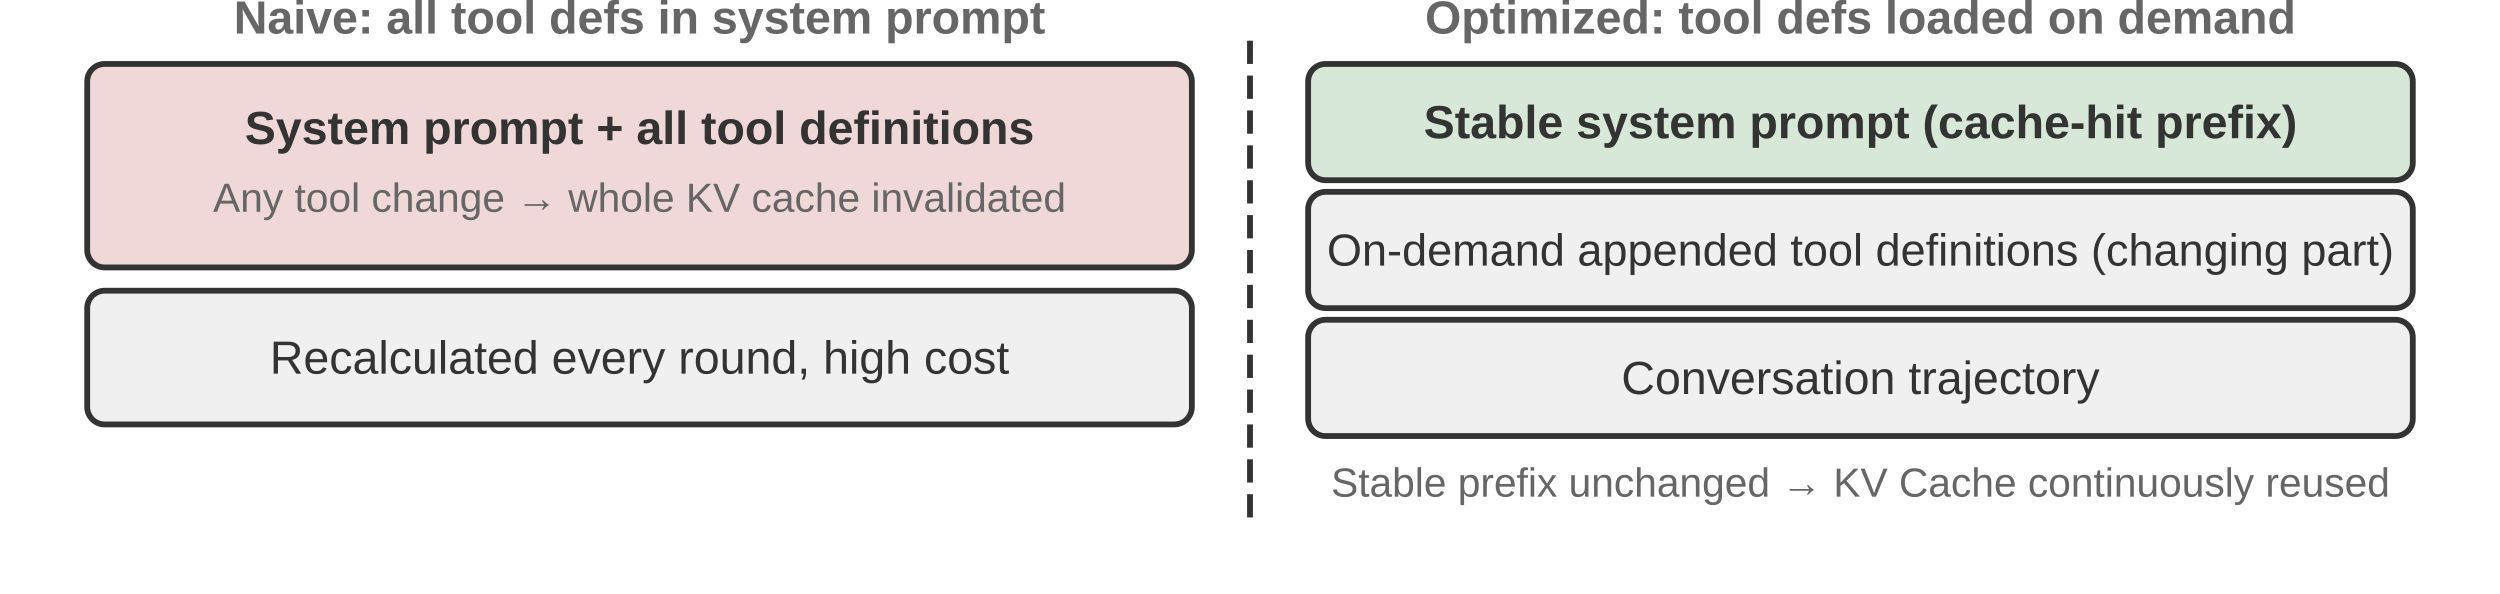
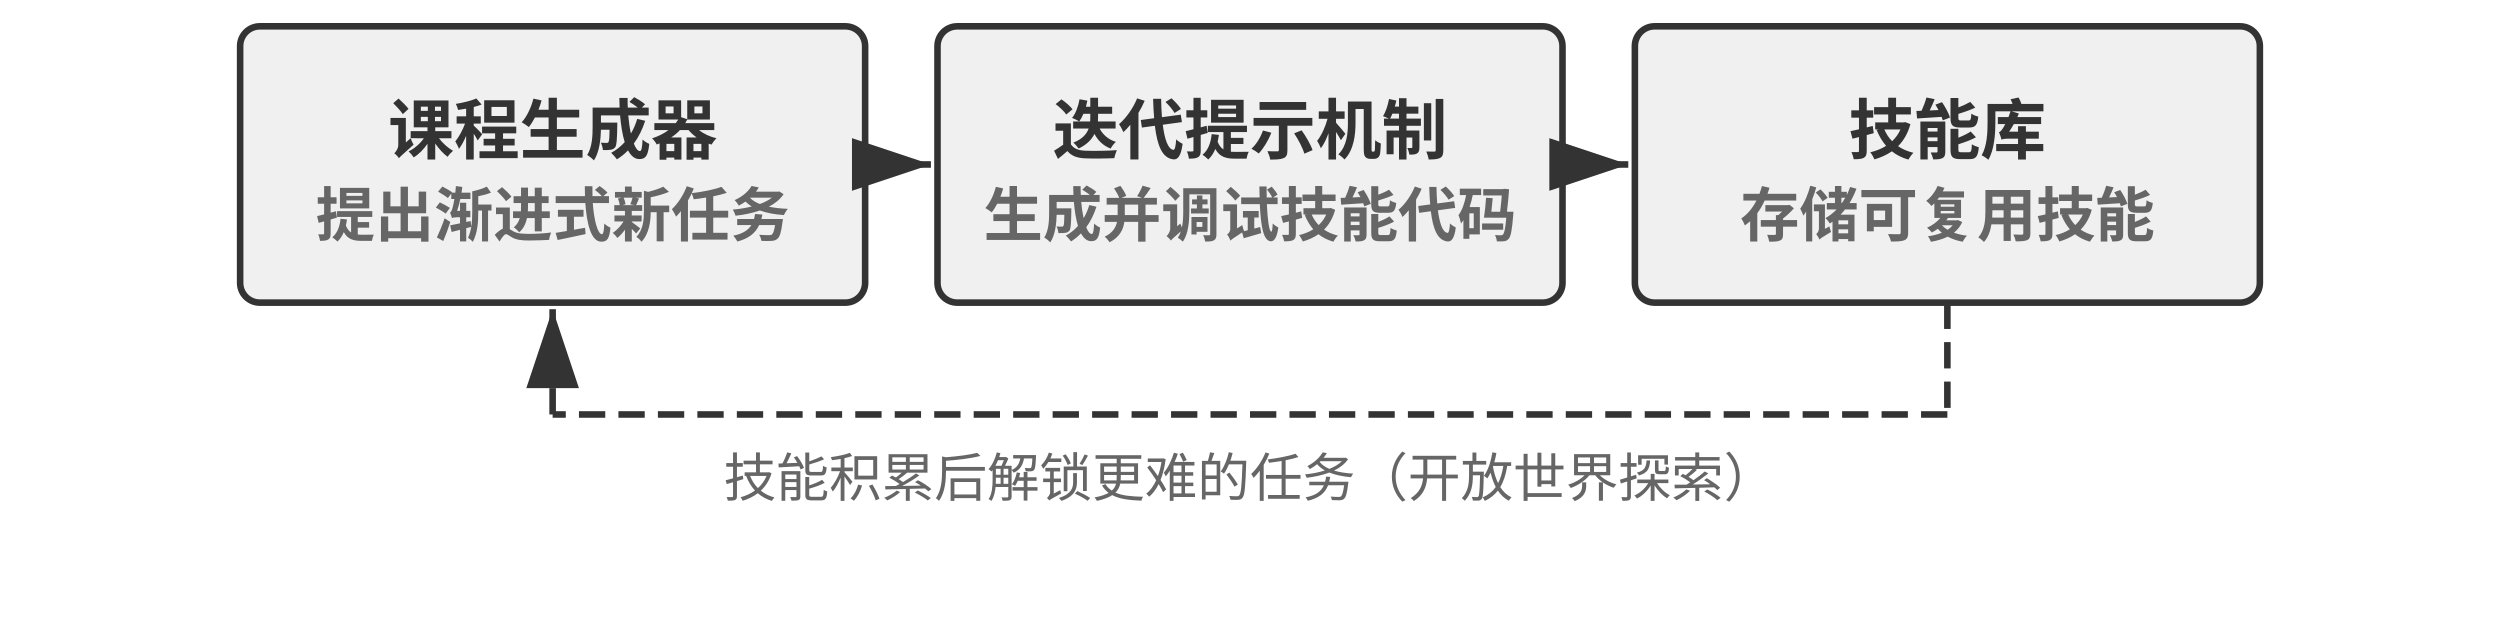
- <svg xmlns="http://www.w3.org/2000/svg" viewBox="0 40 860 204" width="860" height="204" style="background:#ffffff">
+ <svg xmlns="http://www.w3.org/2000/svg" viewBox="0 40 760 194" width="760" height="194" style="background:#ffffff">
  <defs>
    <marker id="ah" markerWidth="12" markerHeight="8" refX="12" refY="4" orient="auto">
      <polygon points="0 0, 12 4, 0 8" fill="#333333" />
    </marker>
    <marker id="ah-light" markerWidth="12" markerHeight="8" refX="12" refY="4" orient="auto">
      <polygon points="0 0, 12 4, 0 8" fill="#999999" />
    </marker>
  </defs>
-   <text x="220" y="46" font-family="Arial, 'Helvetica Neue', Helvetica, 'PingFang SC', 'Microsoft YaHei', sans-serif" font-size="16" fill="#666666" text-anchor="middle" dominant-baseline="central" font-weight="bold">Naive: all tool defs in system prompt</text>
-   <rect x="30" y="62" width="380" height="70" rx="6" fill="#f0d8d8" stroke="#333333" stroke-width="2" />
-   <text x="220" y="84" font-family="Arial, 'Helvetica Neue', Helvetica, 'PingFang SC', 'Microsoft YaHei', sans-serif" font-size="16" fill="#333333" text-anchor="middle" dominant-baseline="central" font-weight="bold">System prompt + all tool definitions</text>
-   <text x="220" y="108" font-family="Arial, 'Helvetica Neue', Helvetica, 'PingFang SC', 'Microsoft YaHei', sans-serif" font-size="14" fill="#666666" text-anchor="middle" dominant-baseline="central" font-weight="normal">Any tool change → whole KV cache invalidated</text>
-   <rect x="30" y="140" width="380" height="46" rx="6" fill="#f0f0f0" stroke="#333333" stroke-width="2" />
-   <text x="220" y="163" font-family="Arial, 'Helvetica Neue', Helvetica, 'PingFang SC', 'Microsoft YaHei', sans-serif" font-size="16" fill="#333333" text-anchor="middle" dominant-baseline="central" font-weight="normal">Recalculated every round, high cost</text>
-   <text x="640" y="46" font-family="Arial, 'Helvetica Neue', Helvetica, 'PingFang SC', 'Microsoft YaHei', sans-serif" font-size="16" fill="#666666" text-anchor="middle" dominant-baseline="central" font-weight="bold">Optimized: tool defs loaded on demand</text>
-   <rect x="450" y="62" width="380" height="40" rx="6" fill="#d8e8d8" stroke="#333333" stroke-width="2" />
-   <text x="640" y="82" font-family="Arial, 'Helvetica Neue', Helvetica, 'PingFang SC', 'Microsoft YaHei', sans-serif" font-size="16" fill="#333333" text-anchor="middle" dominant-baseline="central" font-weight="bold">Stable system prompt (cache-hit prefix)</text>
-   <rect x="450" y="106" width="380" height="40" rx="6" fill="#f0f0f0" stroke="#333333" stroke-width="2" />
-   <text x="640" y="126" font-family="Arial, 'Helvetica Neue', Helvetica, 'PingFang SC', 'Microsoft YaHei', sans-serif" font-size="15.5" fill="#333333" text-anchor="middle" dominant-baseline="central" font-weight="normal">On-demand appended tool definitions (changing part)</text>
-   <rect x="450" y="150" width="380" height="40" rx="6" fill="#f0f0f0" stroke="#333333" stroke-width="2" />
-   <text x="640" y="170" font-family="Arial, 'Helvetica Neue', Helvetica, 'PingFang SC', 'Microsoft YaHei', sans-serif" font-size="16" fill="#333333" text-anchor="middle" dominant-baseline="central" font-weight="normal">Conversation trajectory</text>
-   <text x="640" y="206" font-family="Arial, 'Helvetica Neue', Helvetica, 'PingFang SC', 'Microsoft YaHei', sans-serif" font-size="14" fill="#666666" text-anchor="middle" dominant-baseline="central" font-weight="normal">Stable prefix unchanged → KV Cache continuously reused</text>
-   <line x1="430" y1="54" x2="430" y2="220" stroke="#333333" stroke-width="2" stroke-dasharray="8,4" />
+   <rect x="73.0" y="48" width="190" height="84" rx="6" fill="#f0f0f0" stroke="#333333" stroke-width="2" />
+   <text x="168.0" y="78.0" font-family="Arial, 'Helvetica Neue', Helvetica, 'PingFang SC', 'Microsoft YaHei', sans-serif" font-size="20" fill="#333333" text-anchor="middle" dominant-baseline="central" font-weight="bold">课程生成器</text>
+   <text x="168.0" y="104.0" font-family="Arial, 'Helvetica Neue', Helvetica, 'PingFang SC', 'Microsoft YaHei', sans-serif" font-size="18" fill="#666666" text-anchor="middle" dominant-baseline="central" font-weight="bold">提出渐进式新任务</text>
+   <rect x="285.0" y="48" width="190" height="84" rx="6" fill="#f0f0f0" stroke="#333333" stroke-width="2" />
+   <text x="380.0" y="78.0" font-family="Arial, 'Helvetica Neue', Helvetica, 'PingFang SC', 'Microsoft YaHei', sans-serif" font-size="20" fill="#333333" text-anchor="middle" dominant-baseline="central" font-weight="bold">迭代提示机制</text>
+   <text x="380.0" y="104.0" font-family="Arial, 'Helvetica Neue', Helvetica, 'PingFang SC', 'Microsoft YaHei', sans-serif" font-size="18" fill="#666666" text-anchor="middle" dominant-baseline="central" font-weight="bold">生成并调试技能代码</text>
+   <line x1="265.0" y1="90.0" x2="283.0" y2="90.0" stroke="#333333" stroke-width="2" marker-end="url(#ah)" />
+   <rect x="497.0" y="48" width="190" height="84" rx="6" fill="#f0f0f0" stroke="#333333" stroke-width="2" />
+   <text x="592.0" y="78.0" font-family="Arial, 'Helvetica Neue', Helvetica, 'PingFang SC', 'Microsoft YaHei', sans-serif" font-size="20" fill="#333333" text-anchor="middle" dominant-baseline="central" font-weight="bold">技能库</text>
+   <text x="592.0" y="104.0" font-family="Arial, 'Helvetica Neue', Helvetica, 'PingFang SC', 'Microsoft YaHei', sans-serif" font-size="18" fill="#666666" text-anchor="middle" dominant-baseline="central" font-weight="bold">存储可复用技能</text>
+   <line x1="477.0" y1="90.0" x2="495.0" y2="90.0" stroke="#333333" stroke-width="2" marker-end="url(#ah)" />
+   <line x1="592.0" y1="132" x2="592.0" y2="166" stroke="#333333" stroke-width="2" stroke-dasharray="8,4" />
+   <line x1="592.0" y1="166" x2="168.0" y2="166" stroke="#333333" stroke-width="2" stroke-dasharray="8,4" />
+   <line x1="168.0" y1="166" x2="168.0" y2="134" stroke="#333333" stroke-width="2" stroke-dasharray="8,4" marker-end="url(#ah)" />
+   <text x="380.0" y="184" font-family="Arial, 'Helvetica Neue', Helvetica, 'PingFang SC', 'Microsoft YaHei', sans-serif" font-size="16" fill="#666666" text-anchor="middle" dominant-baseline="central" font-weight="normal">技能积累后解锁更难的任务（开放世界探索）</text>
</svg>
